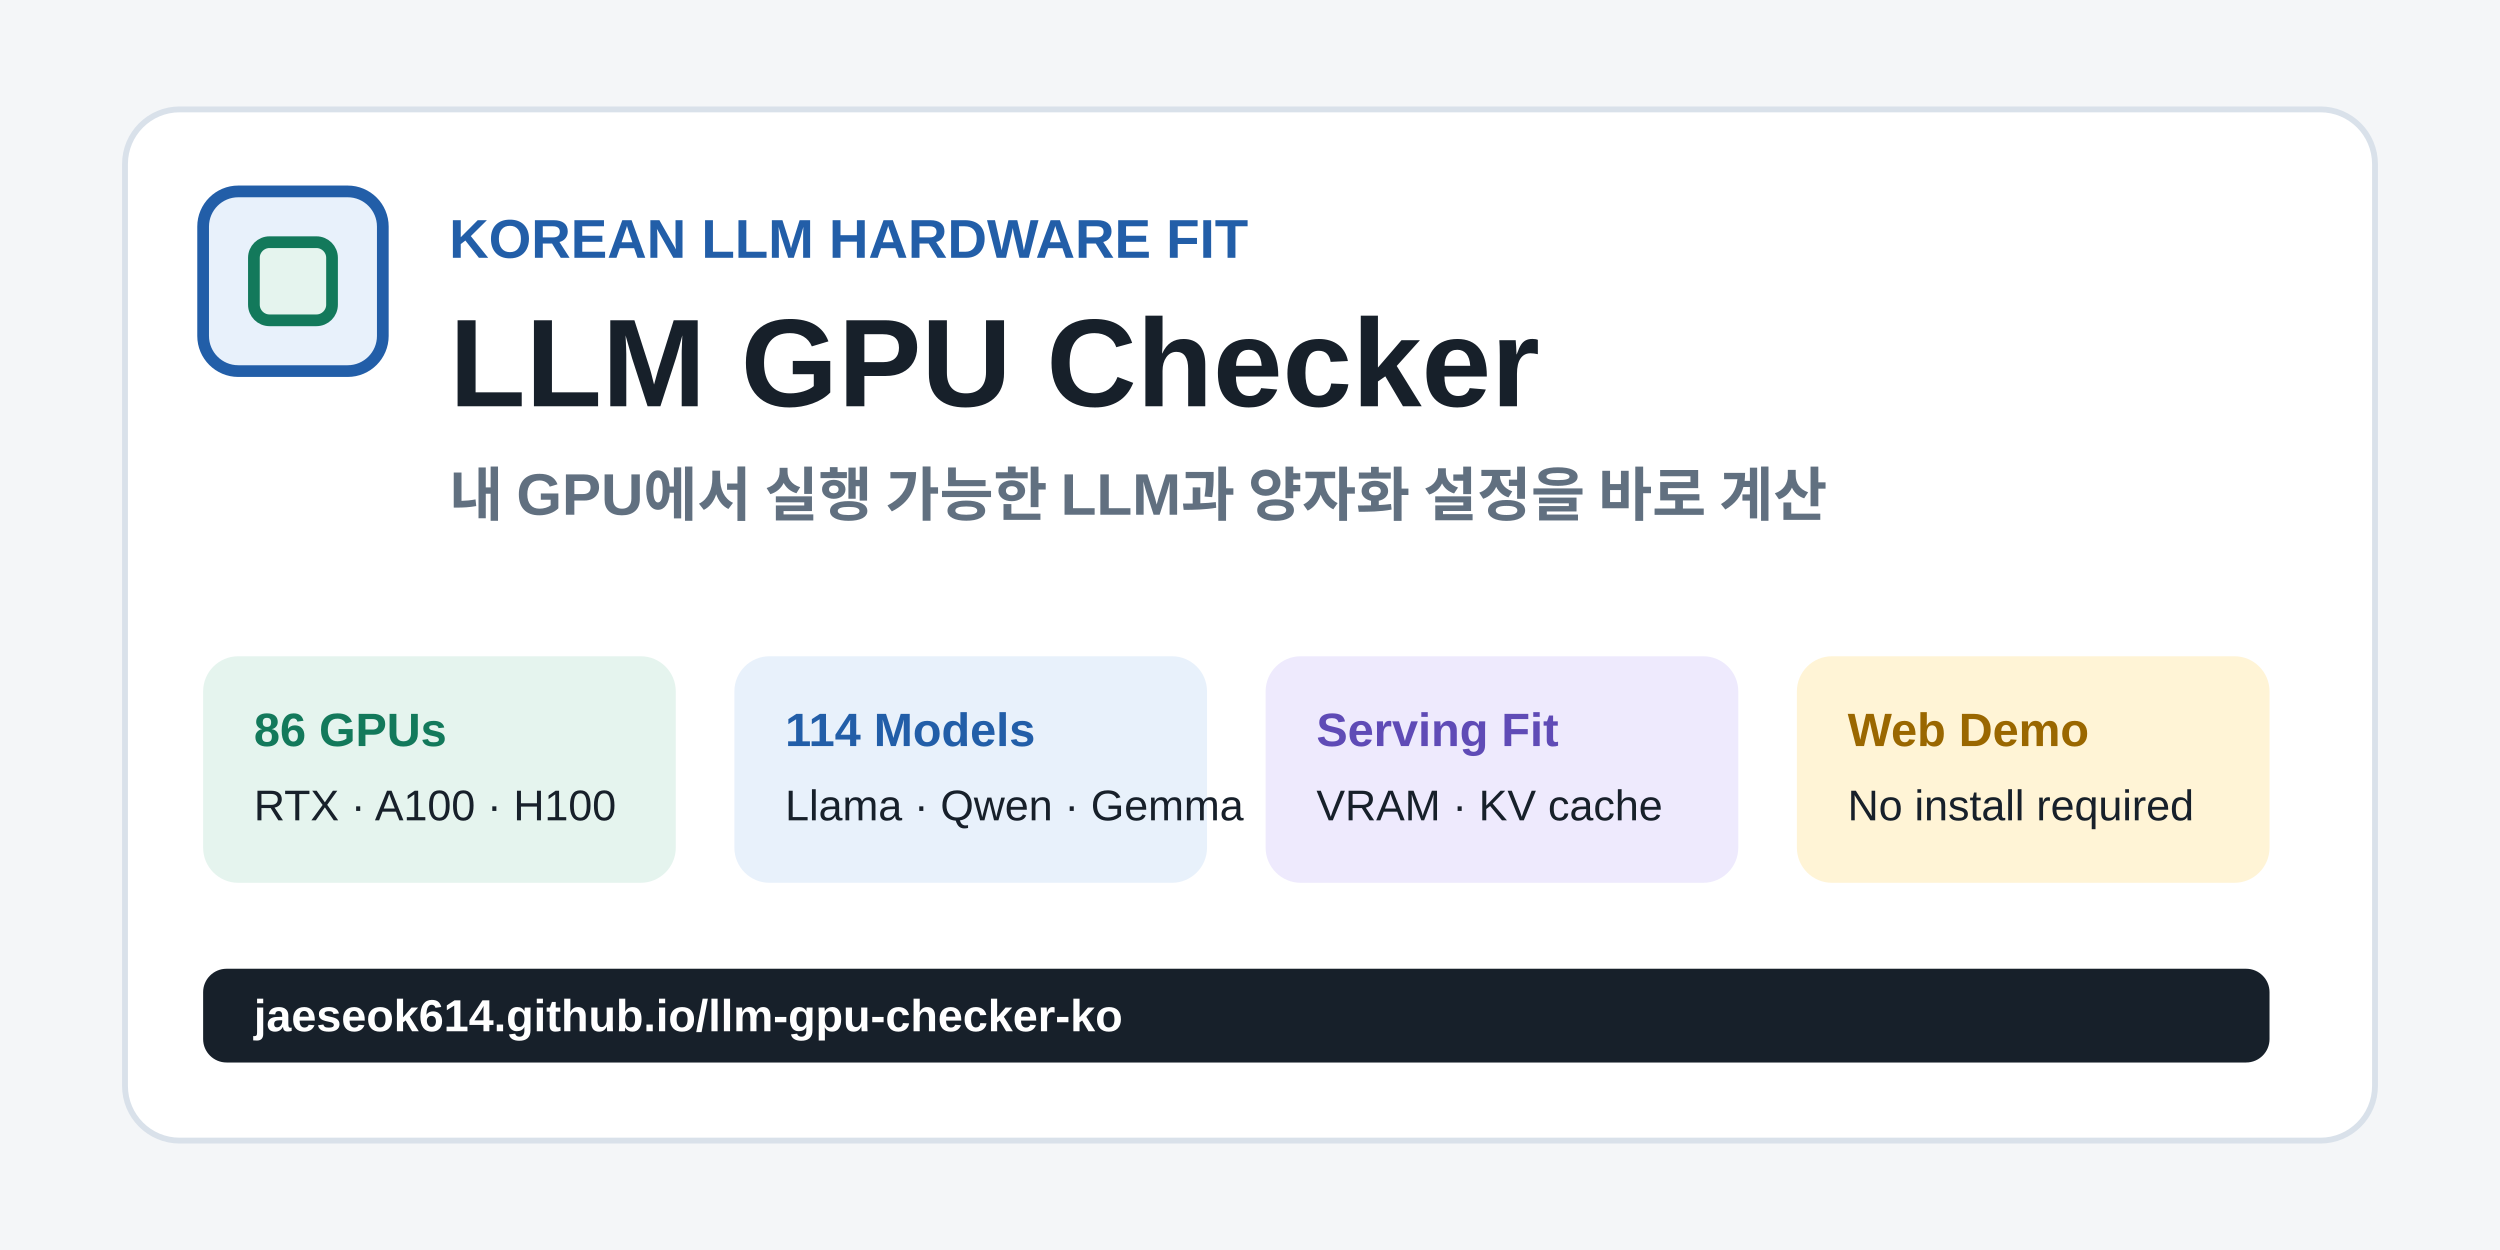
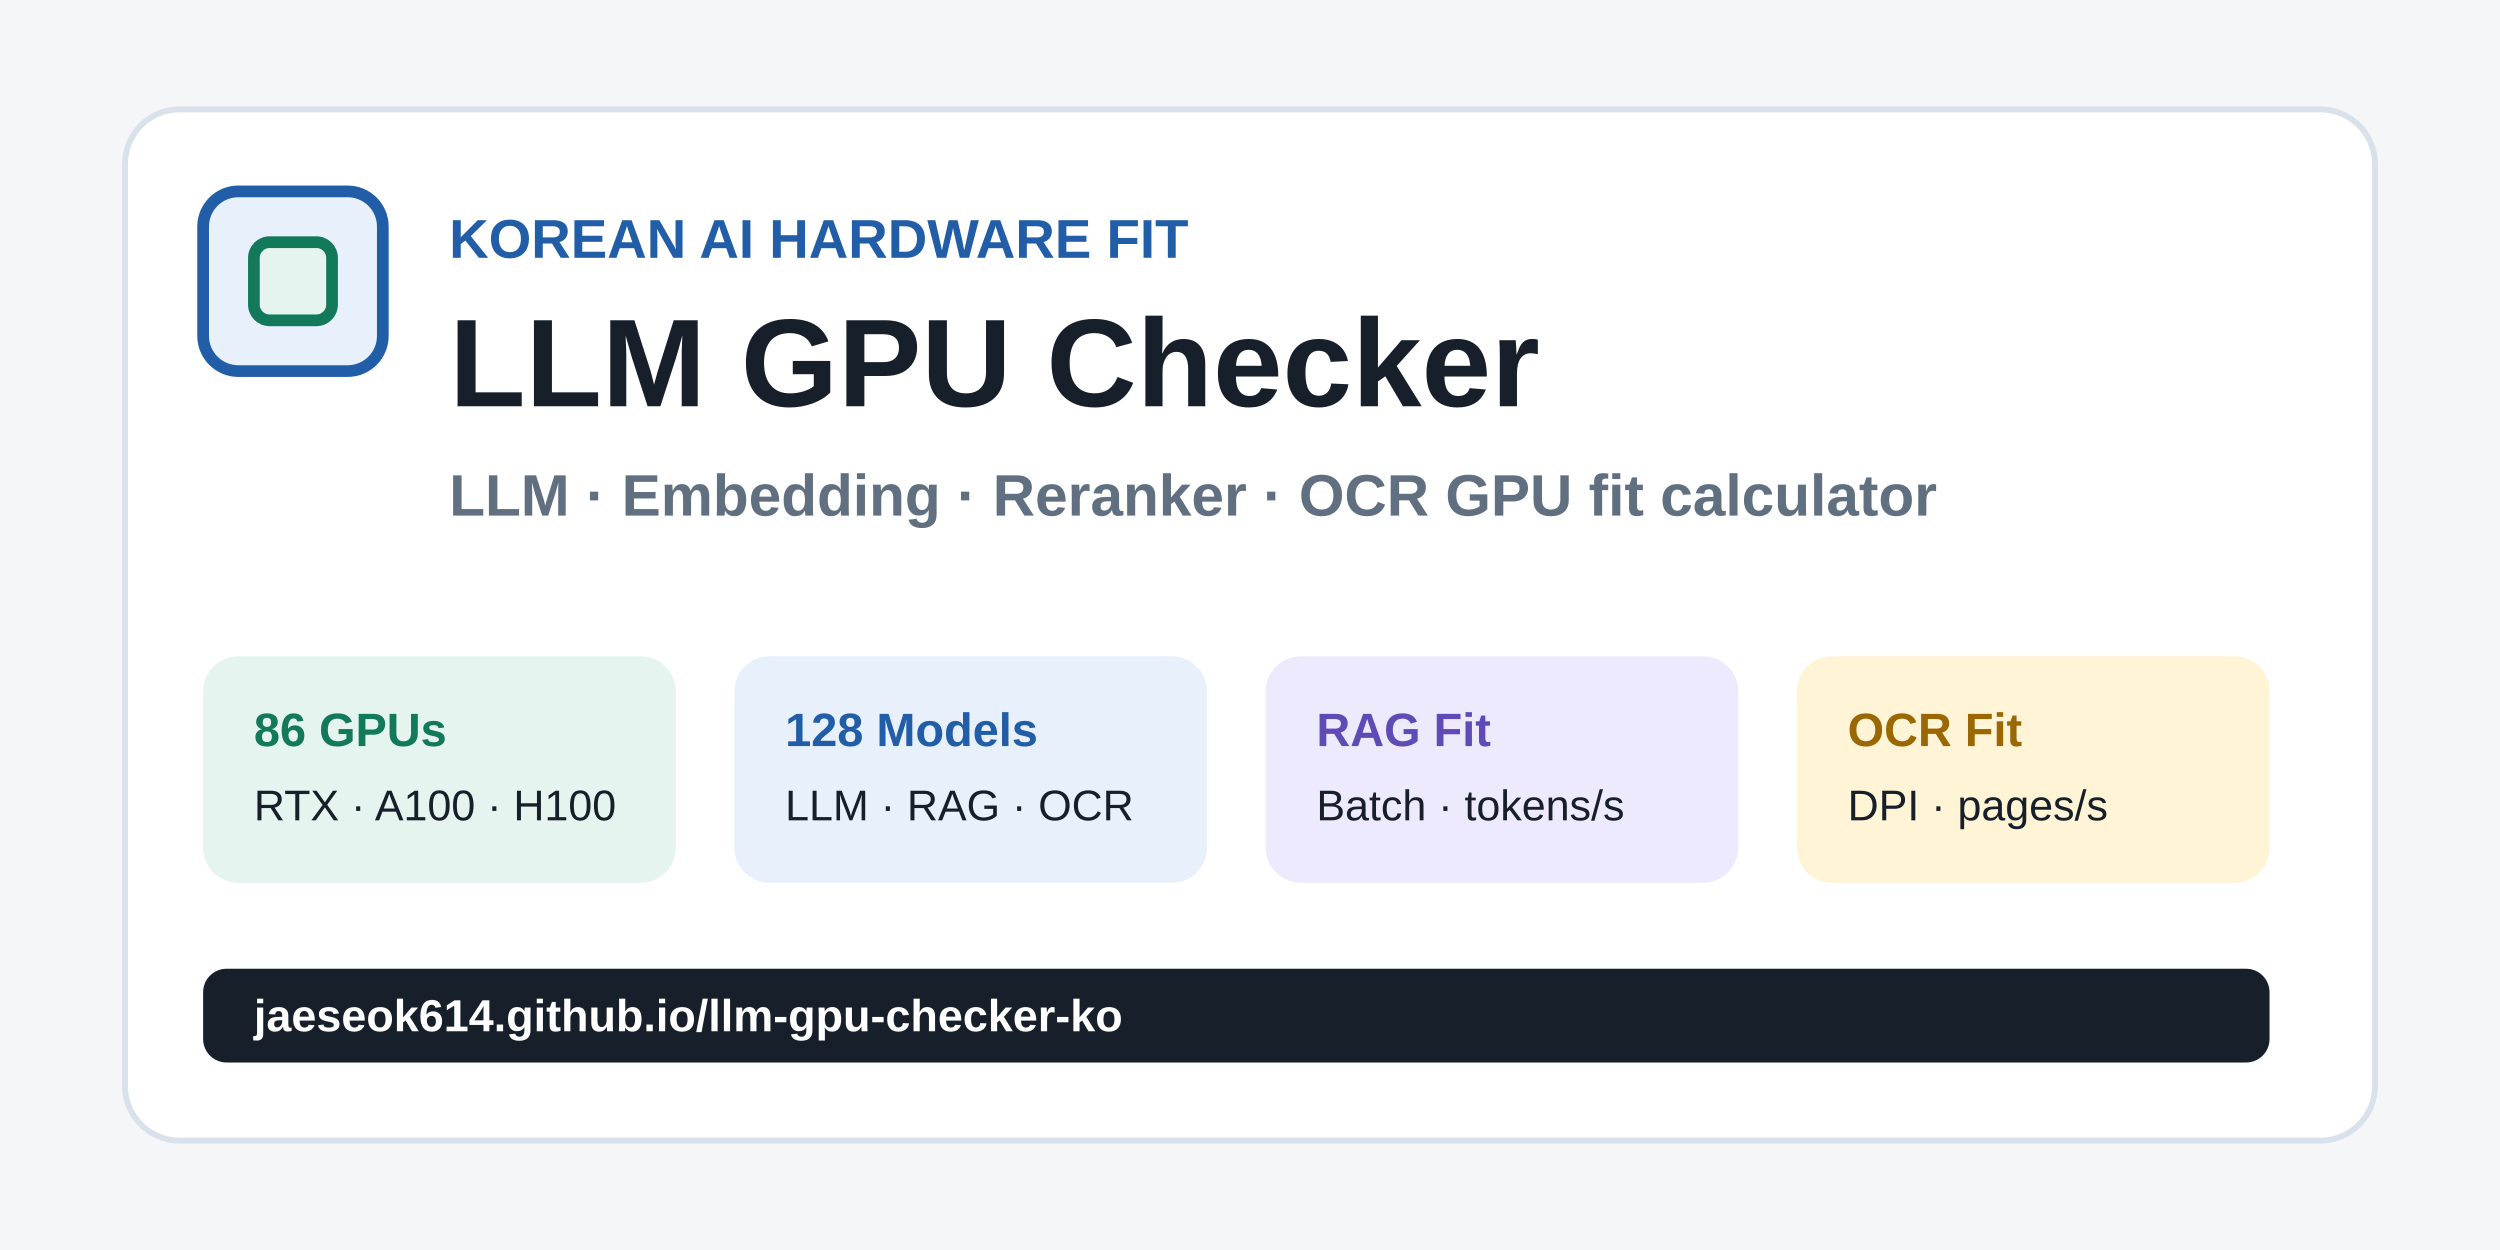
<svg xmlns="http://www.w3.org/2000/svg" width="1280" height="640" viewBox="0 0 1280 640" fill="none" role="img" aria-label="LLM GPU Checker social preview">
  <rect width="1280" height="640" fill="#F4F6F8" />
  <rect x="64" y="56" width="1152" height="528" rx="28" fill="#FFFFFF" stroke="#D9E1EA" stroke-width="3" />
  <rect x="104" y="98" width="92" height="92" rx="18" fill="#E8F1FB" stroke="#225EA8" stroke-width="6" />
  <rect x="130" y="124" width="40" height="40" rx="8" fill="#E5F4EE" stroke="#13795B" stroke-width="6" />
-   <text x="230" y="132" font-family="Arial, sans-serif" font-size="28" font-weight="800" fill="#225EA8">KOREAN LLM HARDWARE FIT</text>
+   <text x="230" y="132" font-family="Arial, sans-serif" font-size="28" font-weight="800" fill="#225EA8">KOREAN AI HARDWARE FIT</text>
  <text x="230" y="208" font-family="Arial, sans-serif" font-size="64" font-weight="900" fill="#17202A">LLM GPU Checker</text>
-   <text x="230" y="264" font-family="Arial, sans-serif" font-size="30" font-weight="700" fill="#617080">내 GPU에서 실행 가능한 LLM과 양자화 설정을 바로 계산</text>
+   <text x="230" y="264" font-family="Arial, sans-serif" font-size="30" font-weight="700" fill="#617080">LLM · Embedding · Reranker · OCR GPU fit calculator</text>
  <rect x="104" y="336" width="242" height="116" rx="18" fill="#E5F4EE" />
  <text x="130" y="382" font-family="Arial, sans-serif" font-size="24" font-weight="800" fill="#13795B">86 GPUs</text>
  <text x="130" y="420" font-family="Arial, sans-serif" font-size="22" fill="#17202A">RTX · A100 · H100</text>
  <rect x="376" y="336" width="242" height="116" rx="18" fill="#E8F1FB" />
-   <text x="402" y="382" font-family="Arial, sans-serif" font-size="24" font-weight="800" fill="#225EA8">114 Models</text>
-   <text x="402" y="420" font-family="Arial, sans-serif" font-size="22" fill="#17202A">Llama · Qwen · Gemma</text>
+   <text x="402" y="382" font-family="Arial, sans-serif" font-size="24" font-weight="800" fill="#225EA8">128 Models</text>
+   <text x="402" y="420" font-family="Arial, sans-serif" font-size="22" fill="#17202A">LLM · RAG · OCR</text>
  <rect x="648" y="336" width="242" height="116" rx="18" fill="#EEEAFD" />
-   <text x="674" y="382" font-family="Arial, sans-serif" font-size="24" font-weight="800" fill="#5F4BB6">Serving Fit</text>
-   <text x="674" y="420" font-family="Arial, sans-serif" font-size="22" fill="#17202A">VRAM · KV cache</text>
+   <text x="674" y="382" font-family="Arial, sans-serif" font-size="24" font-weight="800" fill="#5F4BB6">RAG Fit</text>
+   <text x="674" y="420" font-family="Arial, sans-serif" font-size="22" fill="#17202A">Batch · tokens/s</text>
  <rect x="920" y="336" width="242" height="116" rx="18" fill="#FFF4D6" />
-   <text x="946" y="382" font-family="Arial, sans-serif" font-size="24" font-weight="800" fill="#9A6700">Web Demo</text>
-   <text x="946" y="420" font-family="Arial, sans-serif" font-size="22" fill="#17202A">No install required</text>
+   <text x="946" y="382" font-family="Arial, sans-serif" font-size="24" font-weight="800" fill="#9A6700">OCR Fit</text>
+   <text x="946" y="420" font-family="Arial, sans-serif" font-size="22" fill="#17202A">DPI · pages/s</text>
  <rect x="104" y="496" width="1058" height="48" rx="12" fill="#17202A" />
  <text x="130" y="528" font-family="Arial, sans-serif" font-size="23" font-weight="800" fill="#FFFFFF">jaeseok614.github.io/llm-gpu-checker-ko</text>
</svg>
